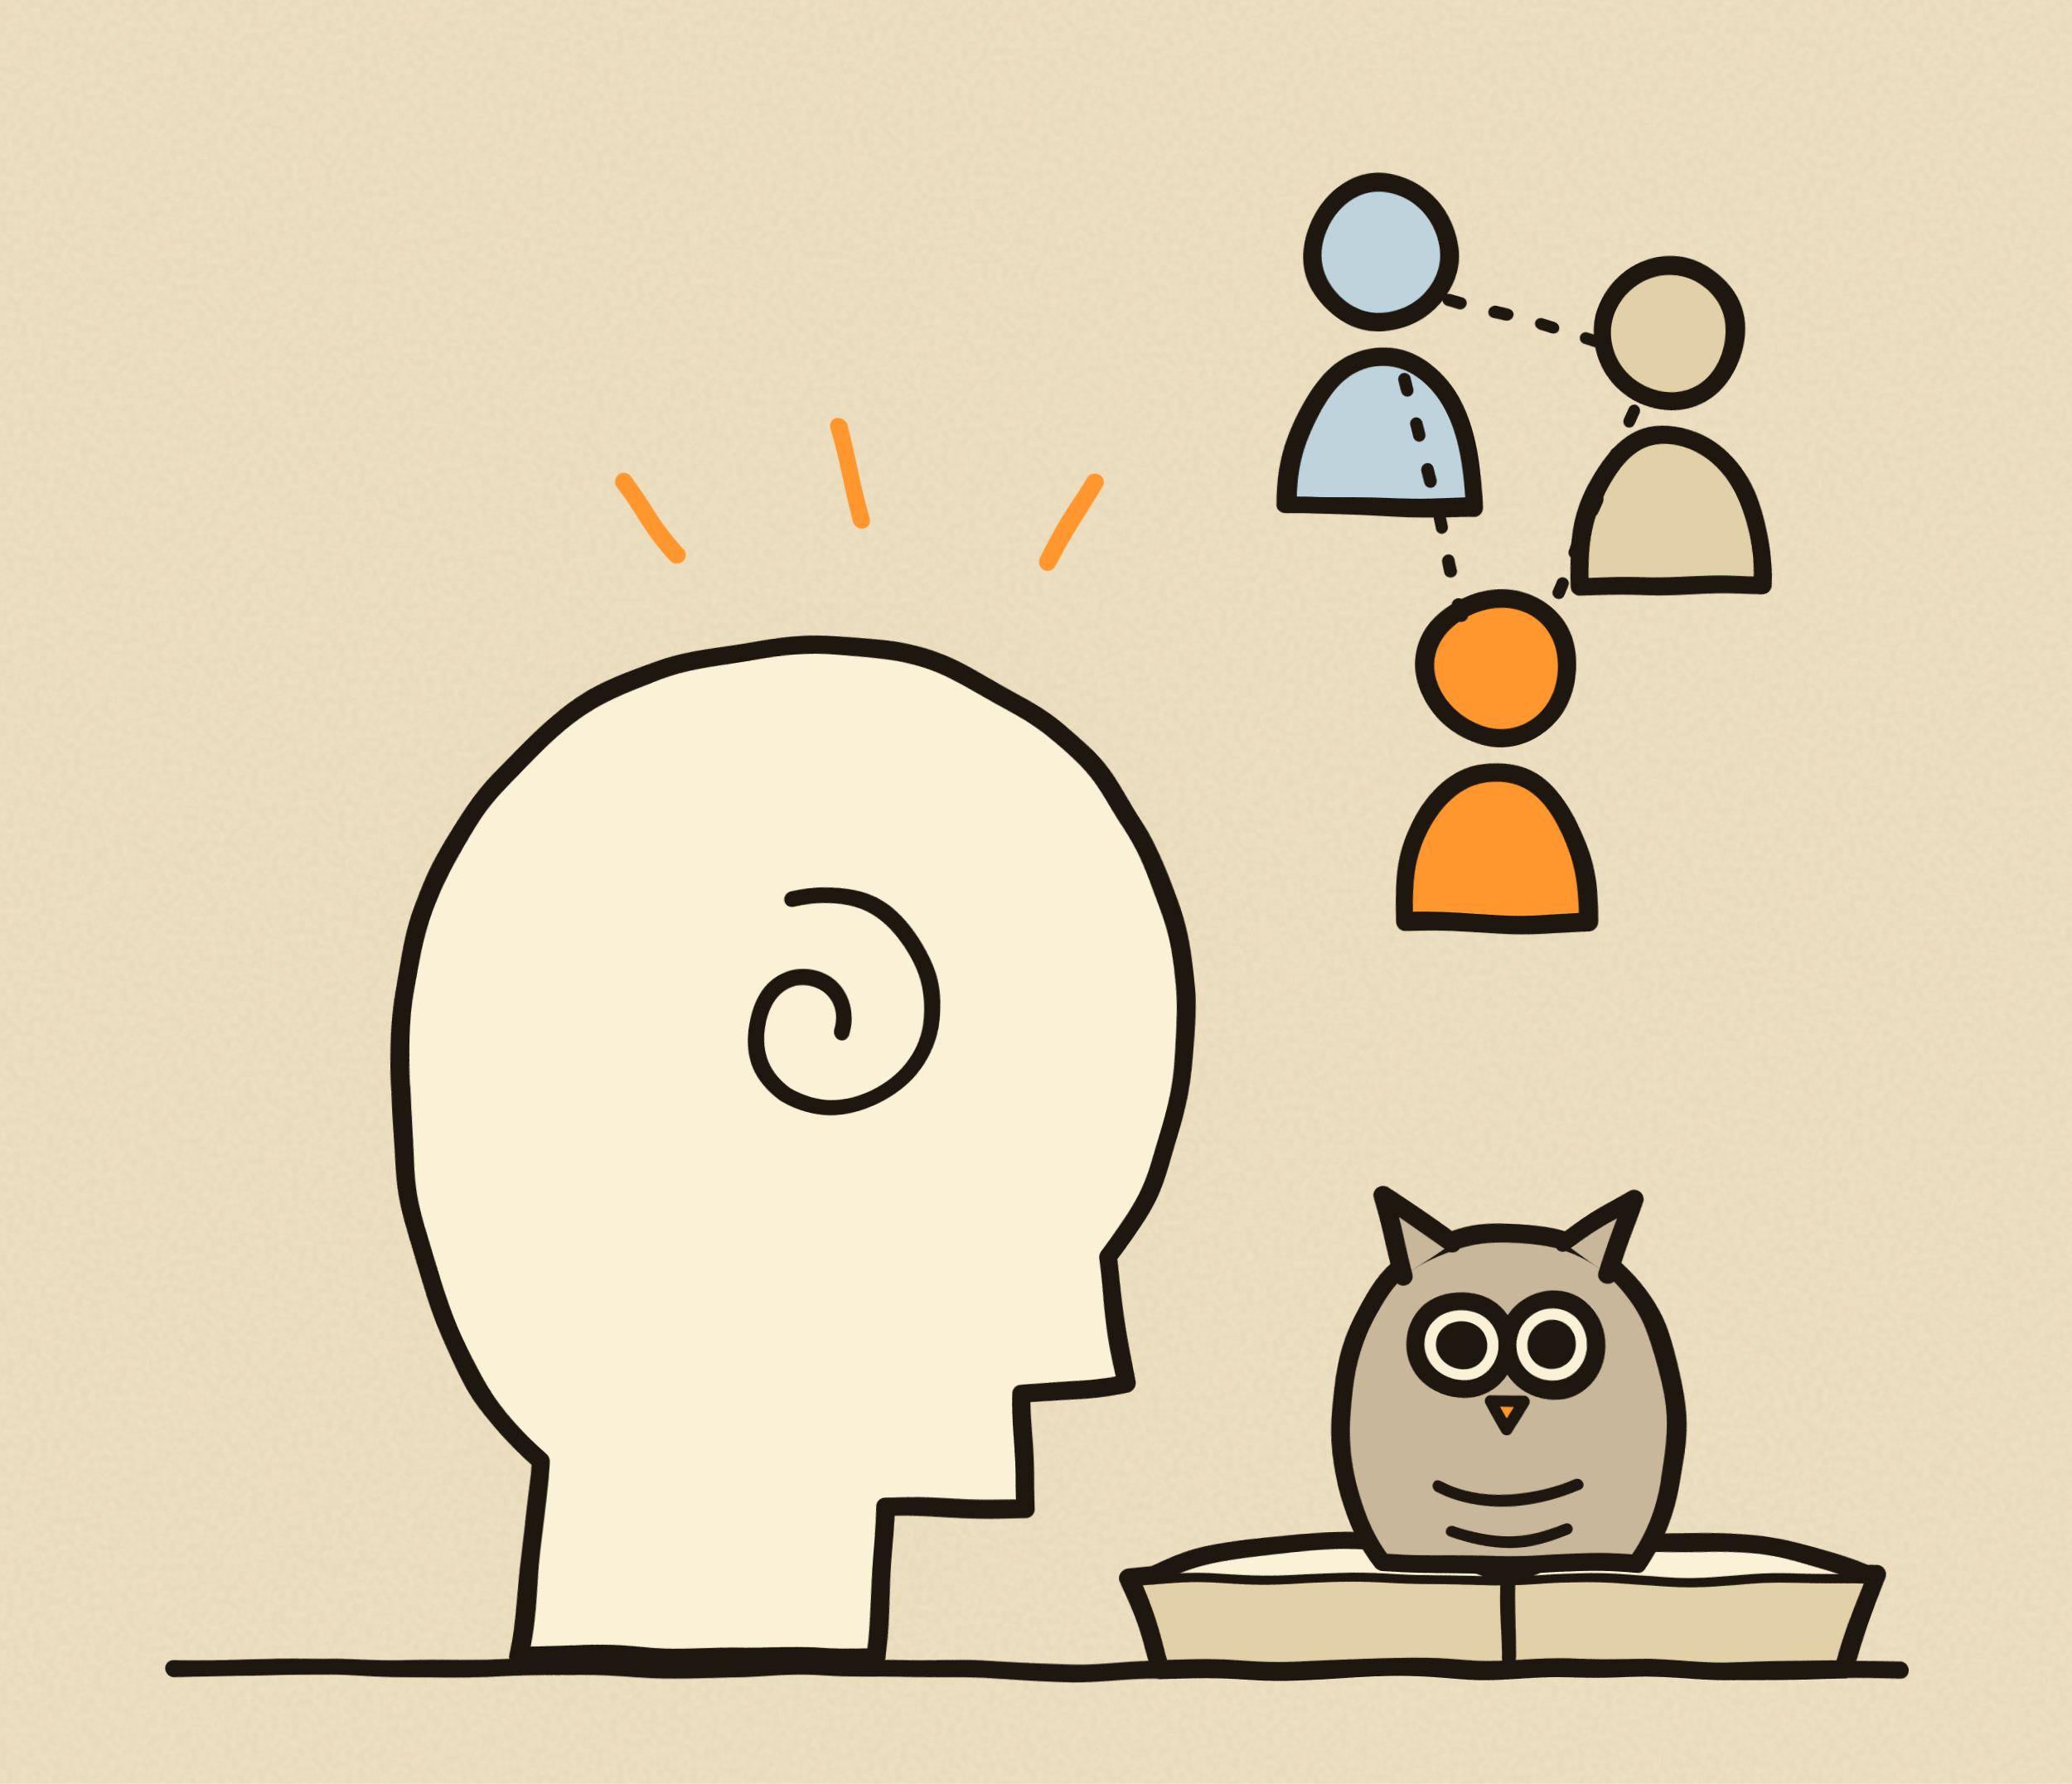
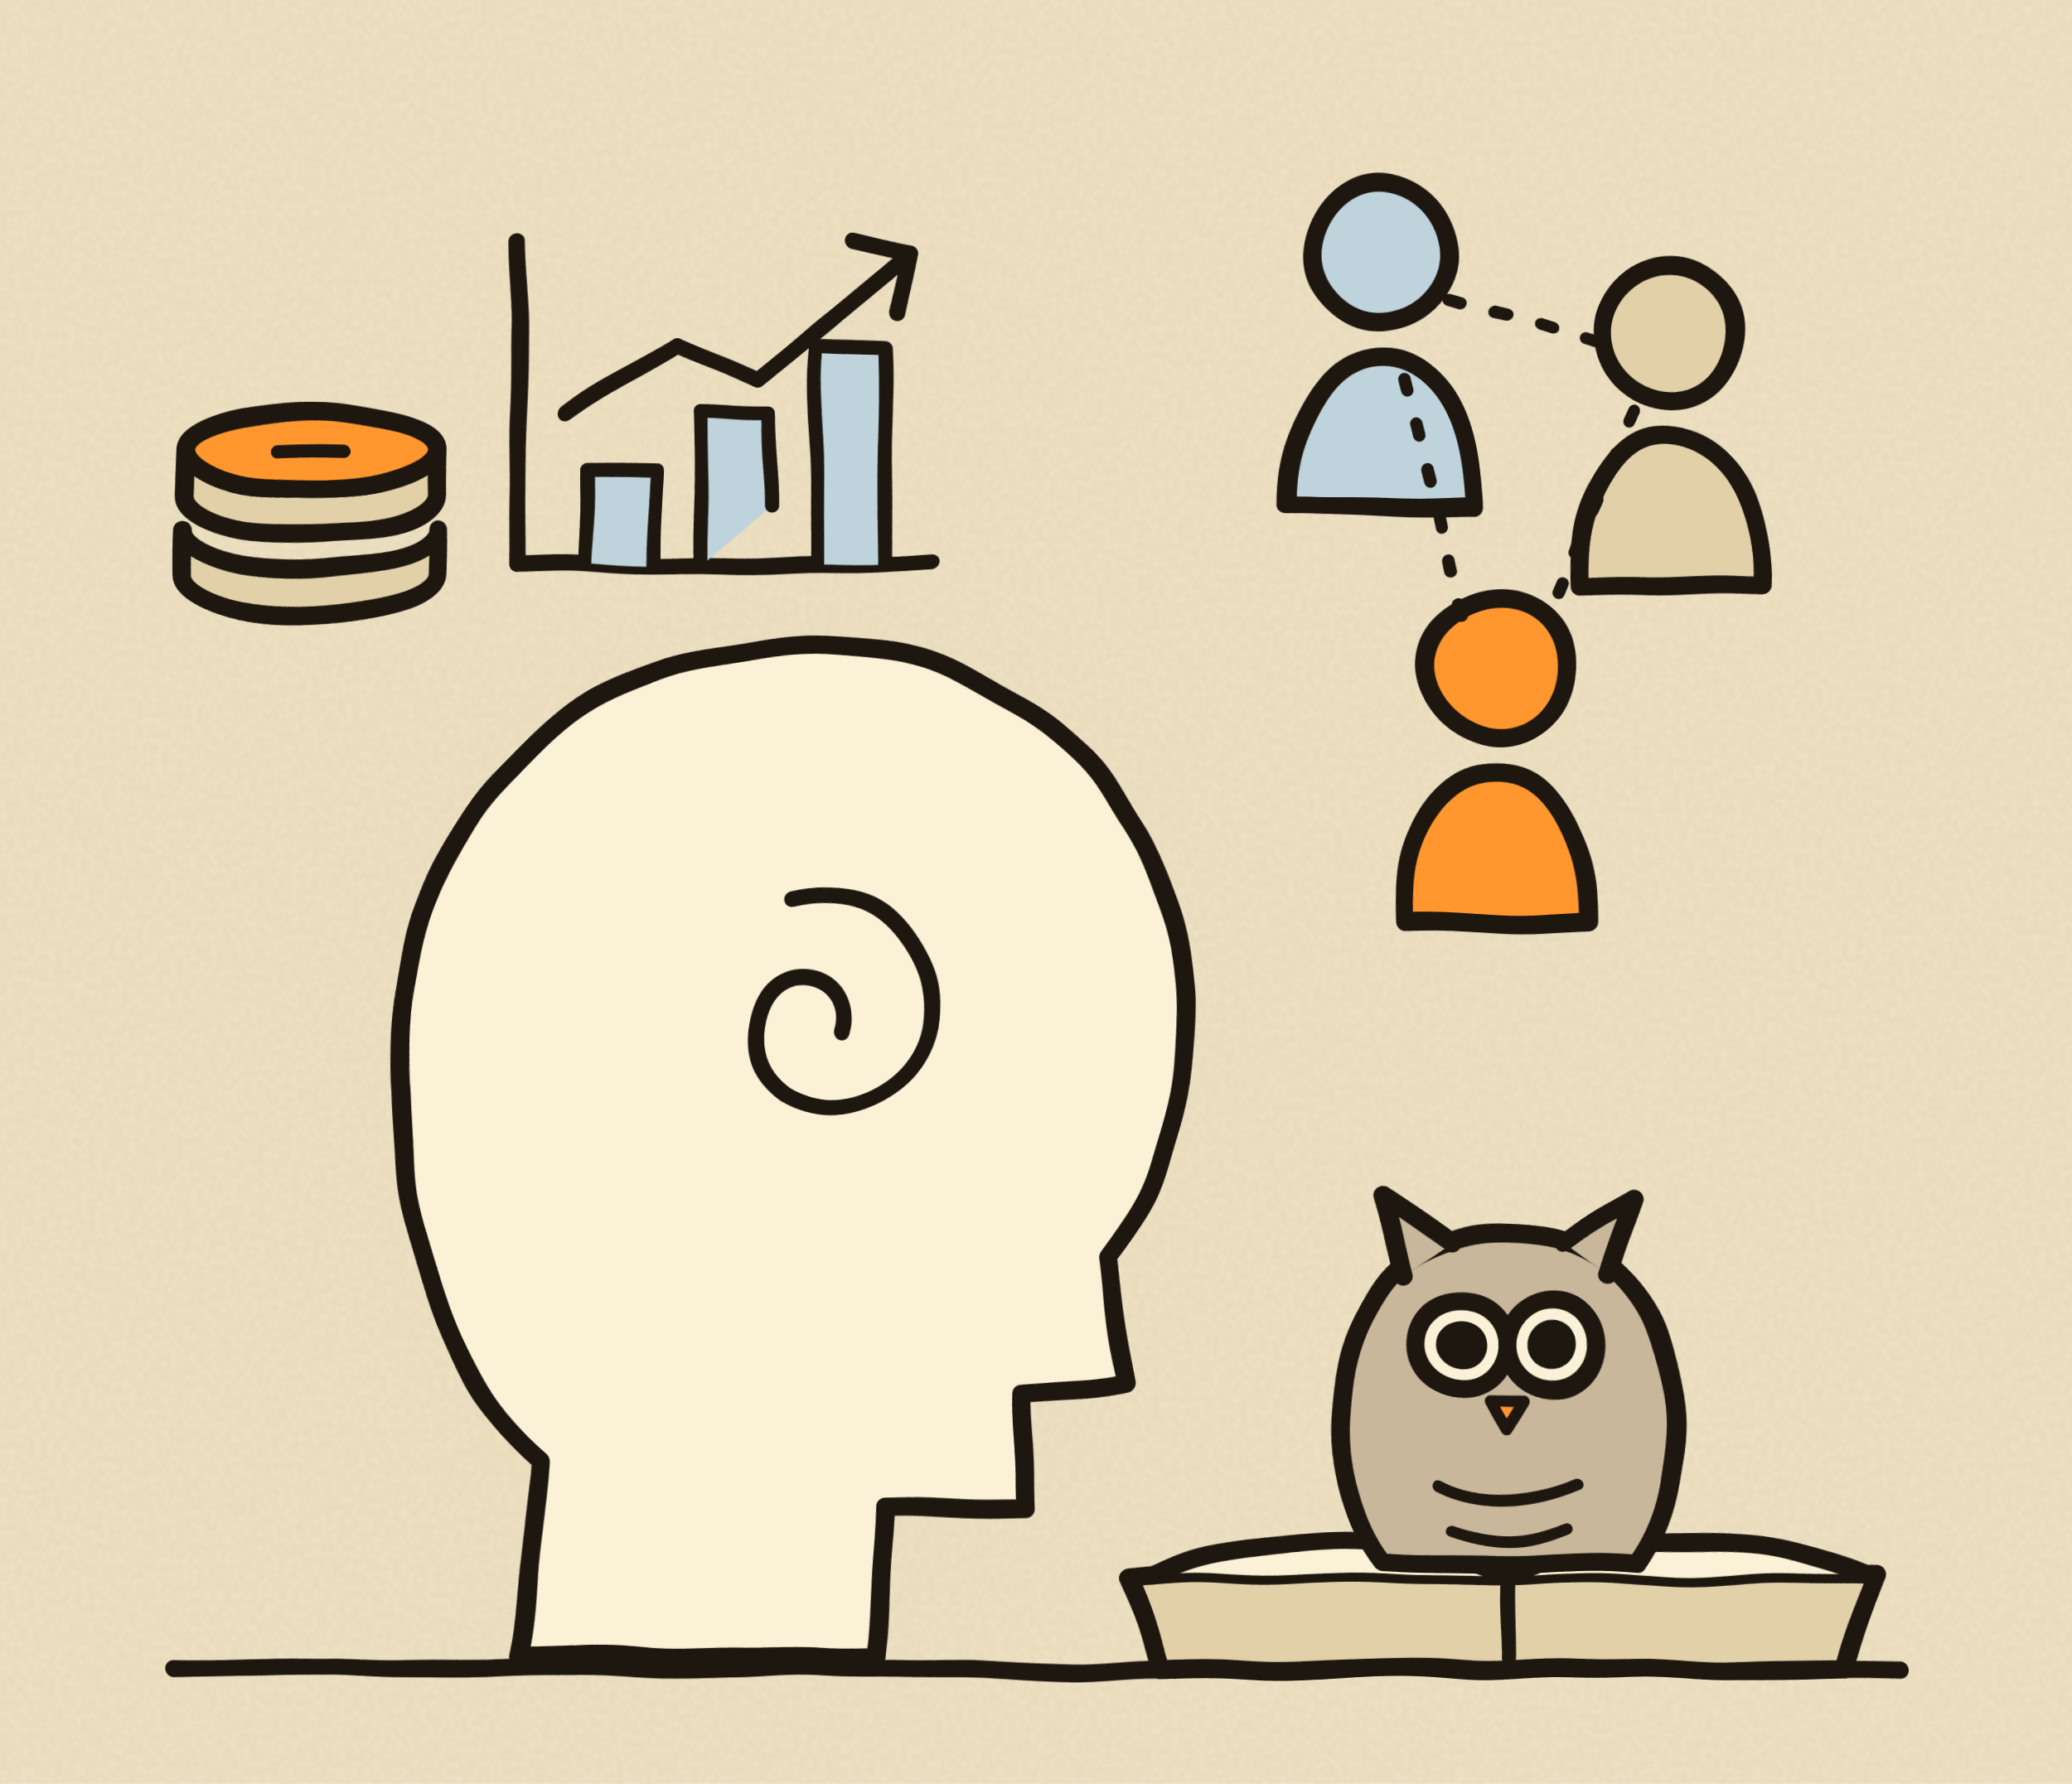
<svg xmlns="http://www.w3.org/2000/svg" viewBox="0 0 360 310" width="720" height="620" role="img">
  <defs>
    <filter id="ink" x="-5%" y="-5%" width="110%" height="110%">
      <feTurbulence type="fractalNoise" baseFrequency="0.035" numOctaves="2" seed="7" result="n" />
      <feDisplacementMap in="SourceGraphic" in2="n" scale="2.6" xChannelSelector="R" yChannelSelector="G" />
    </filter>
    <filter id="paper">
      <feTurbulence type="fractalNoise" baseFrequency="0.85" numOctaves="2" seed="3" />
      <feColorMatrix values="0 0 0 0 .42  0 0 0 0 .32  0 0 0 0 .18  0 0 0 .13 0" />
    </filter>
  </defs>
  <rect width="360" height="310" fill="#EFE2C4" />
  <rect width="360" height="310" filter="url(#paper)" />
  <g filter="url(#ink)" stroke="#1d1710" stroke-width="3.2" stroke-linecap="round" stroke-linejoin="round" fill="none">
+     <g transform="translate(4 14)">
+       <path d="M28 86v-8a22 7 0 0 0 44 0v8a22 7 0 0 1-44 0z" fill="#E2D1A8" />
+       <path d="M28 72v-8a22 7 0 0 0 44 0v8a22 7 0 0 1-44 0z" fill="#E2D1A8" />
+       <ellipse cx="50" cy="64" rx="22" ry="7" fill="#FF972E" />
+       <path d="M44 64h12" stroke-width="2.4" />
+       <path d="M86 84V28M86 84h72" stroke-width="2.8" />
+       <path d="M98 84V68h12v16M118 84V58h12v16M138 84V46h12v38" fill="#BFD3DC" stroke-width="2.4" />
+       <path d="M94 58l20-12 14 6 26-22M144 28l10 2-2 10" stroke="#1d1710" stroke-width="2.8" />
+     </g>
    <g transform="translate(0 40)">
      <path d="M70 150c-4-44 28-78 70-78 40 0 66 30 66 66 0 18-6 30-14 40l4 22-18 2v20h-24l-2 26H90l4-34c-16-14-23-36-24-64z" fill="#FBF1D6" />
      <path d="M138 116c14-2 26 8 24 22-2 12-16 18-26 12-8-6-6-18 2-20 6-1 10 4 8 9" stroke-width="2.8" />
-       <path d="M150 50l-4-16M118 56l-10-12M182 58l8-14" stroke="#FF972E" stroke-width="3" />
    </g>
    <g transform="translate(-6 -44)">
      <circle cx="246" cy="88" r="12" fill="#BFD3DC" />
      <path d="M230 132c0-18 8-26 16-26s16 8 16 26z" fill="#BFD3DC" />
      <circle cx="296" cy="102" r="12" fill="#E2D1A8" />
      <path d="M280 146c0-18 8-26 16-26s16 8 16 26z" fill="#E2D1A8" />
      <circle cx="266" cy="160" r="12" fill="#FF972E" />
      <path d="M250 204c0-18 8-26 16-26s16 8 16 26z" fill="#FF972E" />
      <path d="M258 96l26 8M290 116l-16 36M250 110l10 42" stroke-width="2.2" stroke-dasharray="2 6" />
    </g>
    <g transform="translate(0 12)">
      <path d="M196 262h130l-6 16H202z" fill="#E2D1A8" />
      <path d="M200 262c20-8 44-8 62 0 18-8 42-8 62 0" fill="#FBF1D6" />
      <path d="M262 262v14" stroke-width="2.4" />
      <path d="M240 260c-10-14-10-40 4-52 10-8 26-8 36 0 14 12 14 38 4 52z" fill="#C8B79A" />
      <path d="M244 210l-4-14 12 8M280 210l4-14-12 8" fill="#C8B79A" />
      <circle cx="254" cy="222" r="8" fill="#FBF1D6" />
      <circle cx="270" cy="222" r="8" fill="#FBF1D6" />
      <circle cx="254" cy="222" r="2.8" fill="#1d1710" />
      <circle cx="270" cy="222" r="2.8" fill="#1d1710" />
      <path d="M259 232l3 5 3-5z" fill="#FF972E" stroke-width="2" />
      <path d="M250 246q12 6 24 0M252 254q10 4 20 0" stroke-width="2" />
    </g>
    <path d="M30 290h300" stroke-width="3" />
  </g>
</svg>
